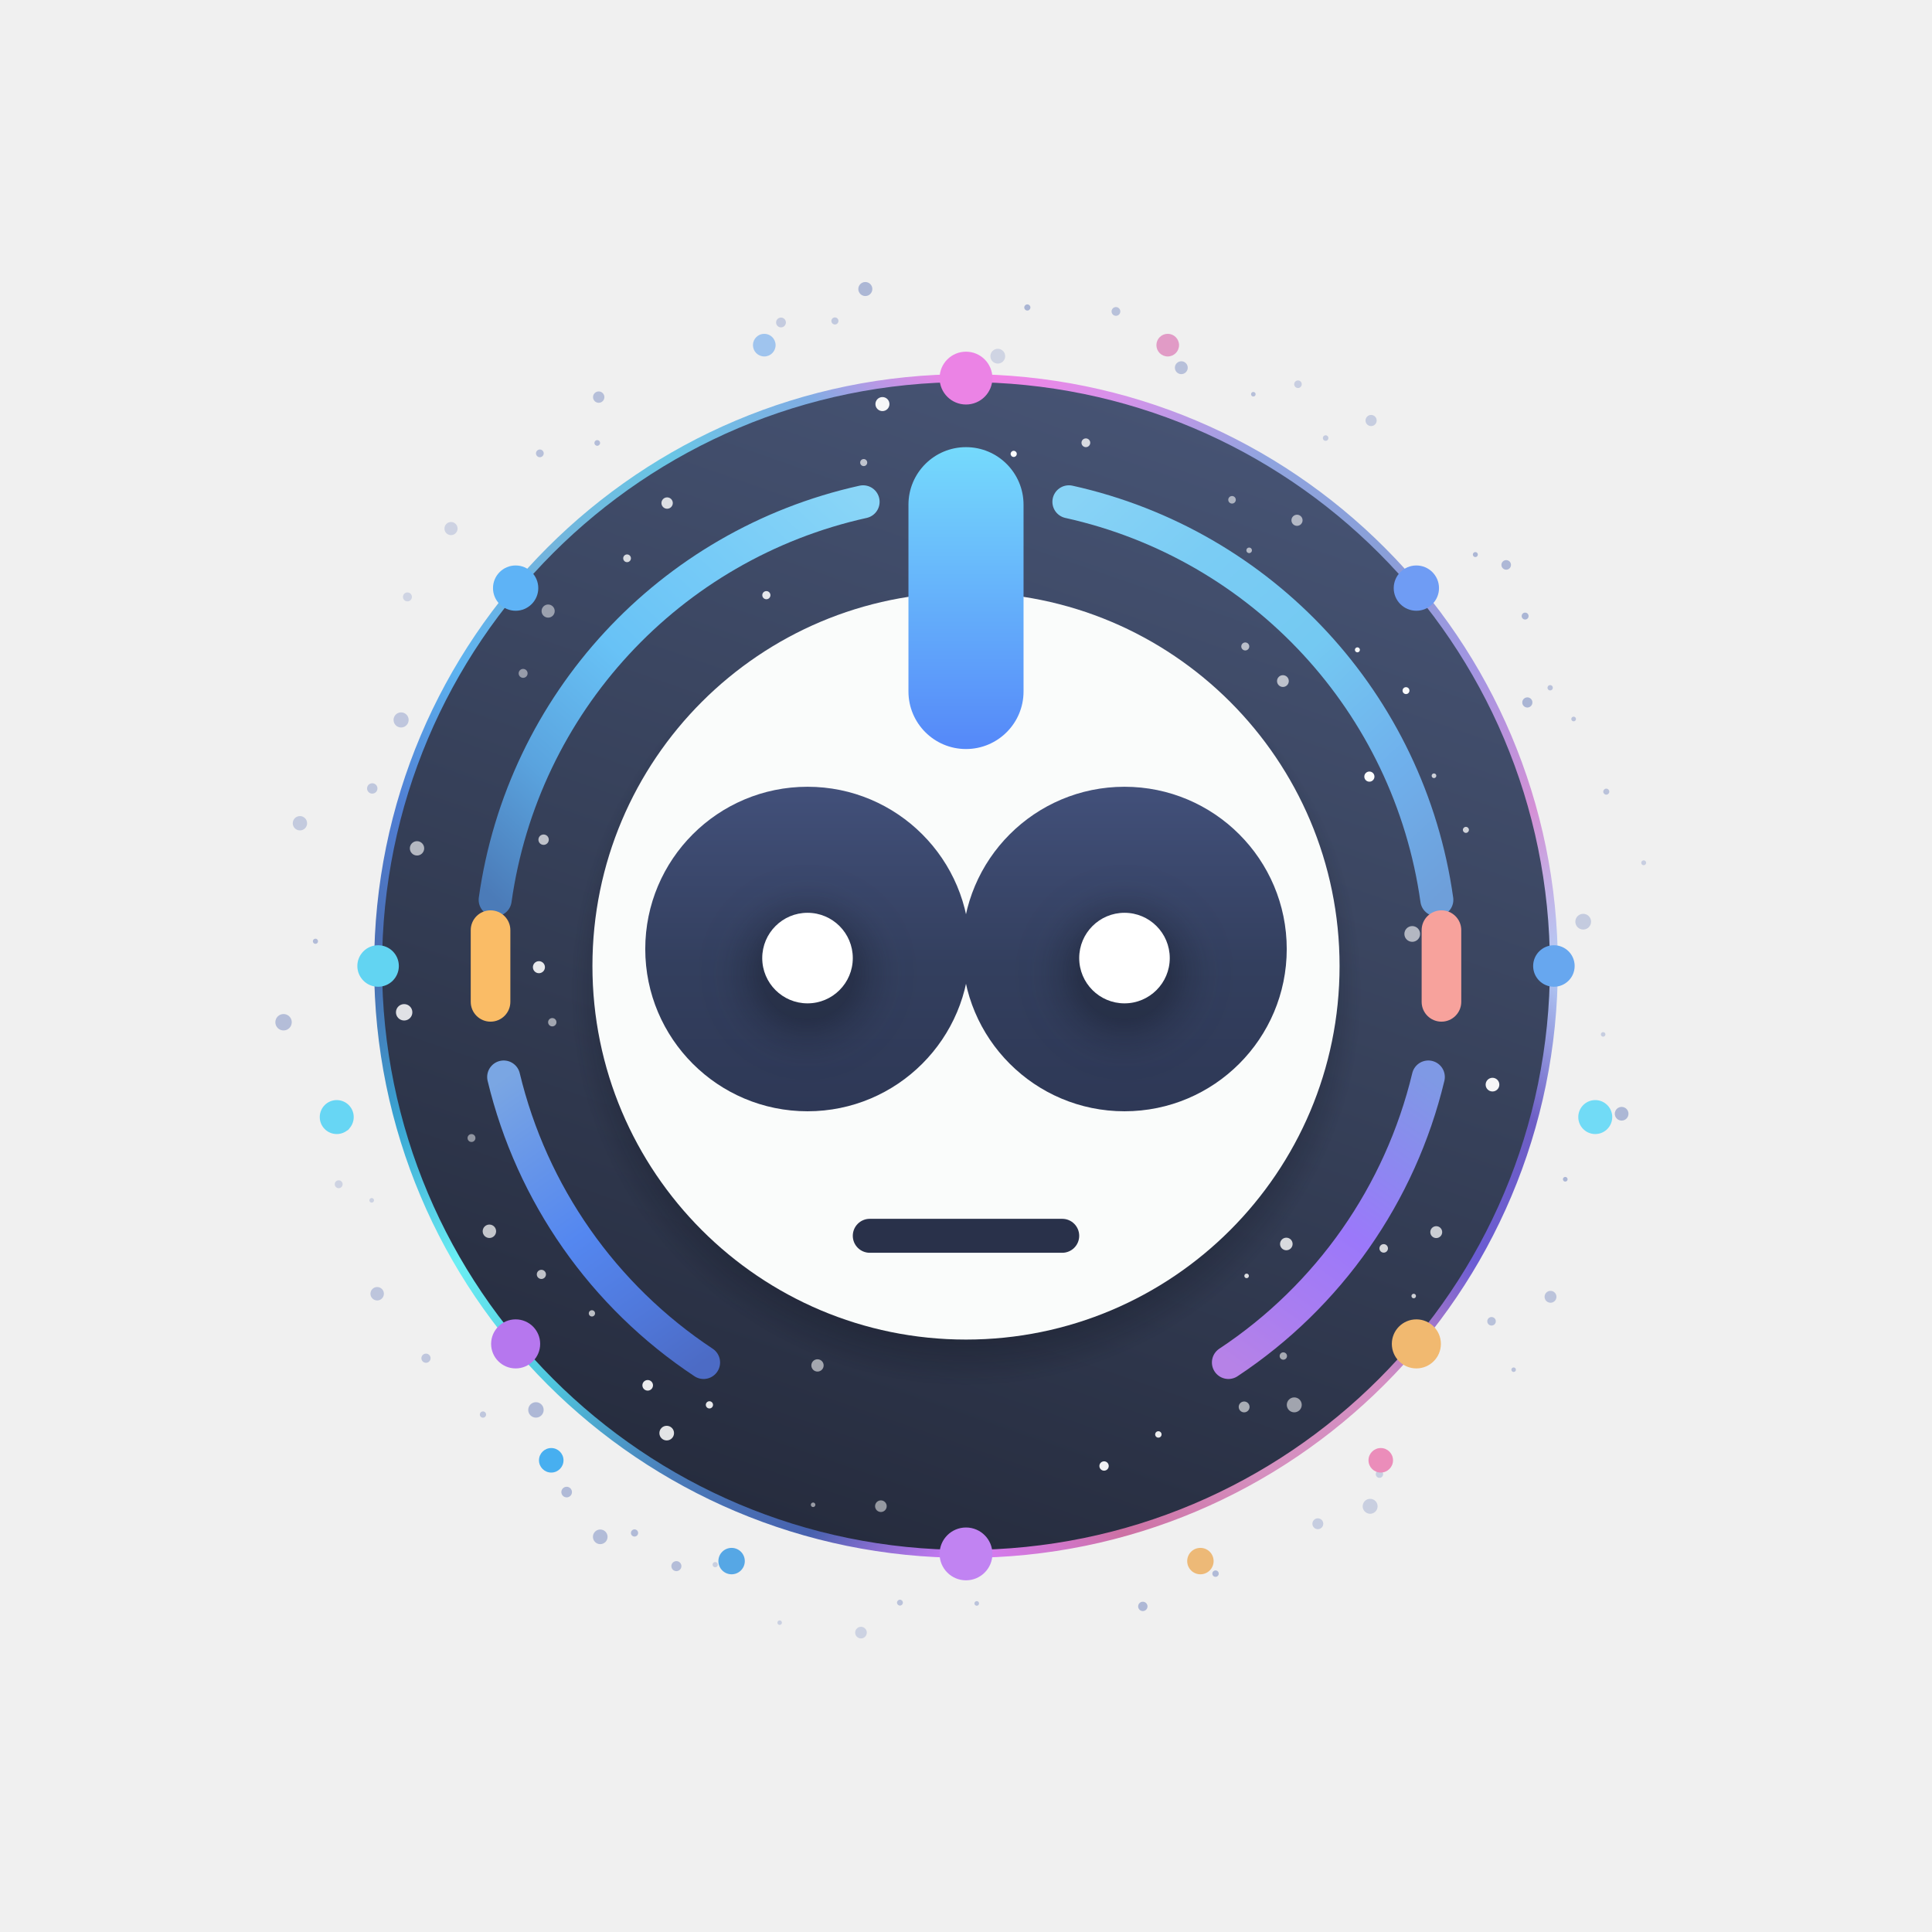
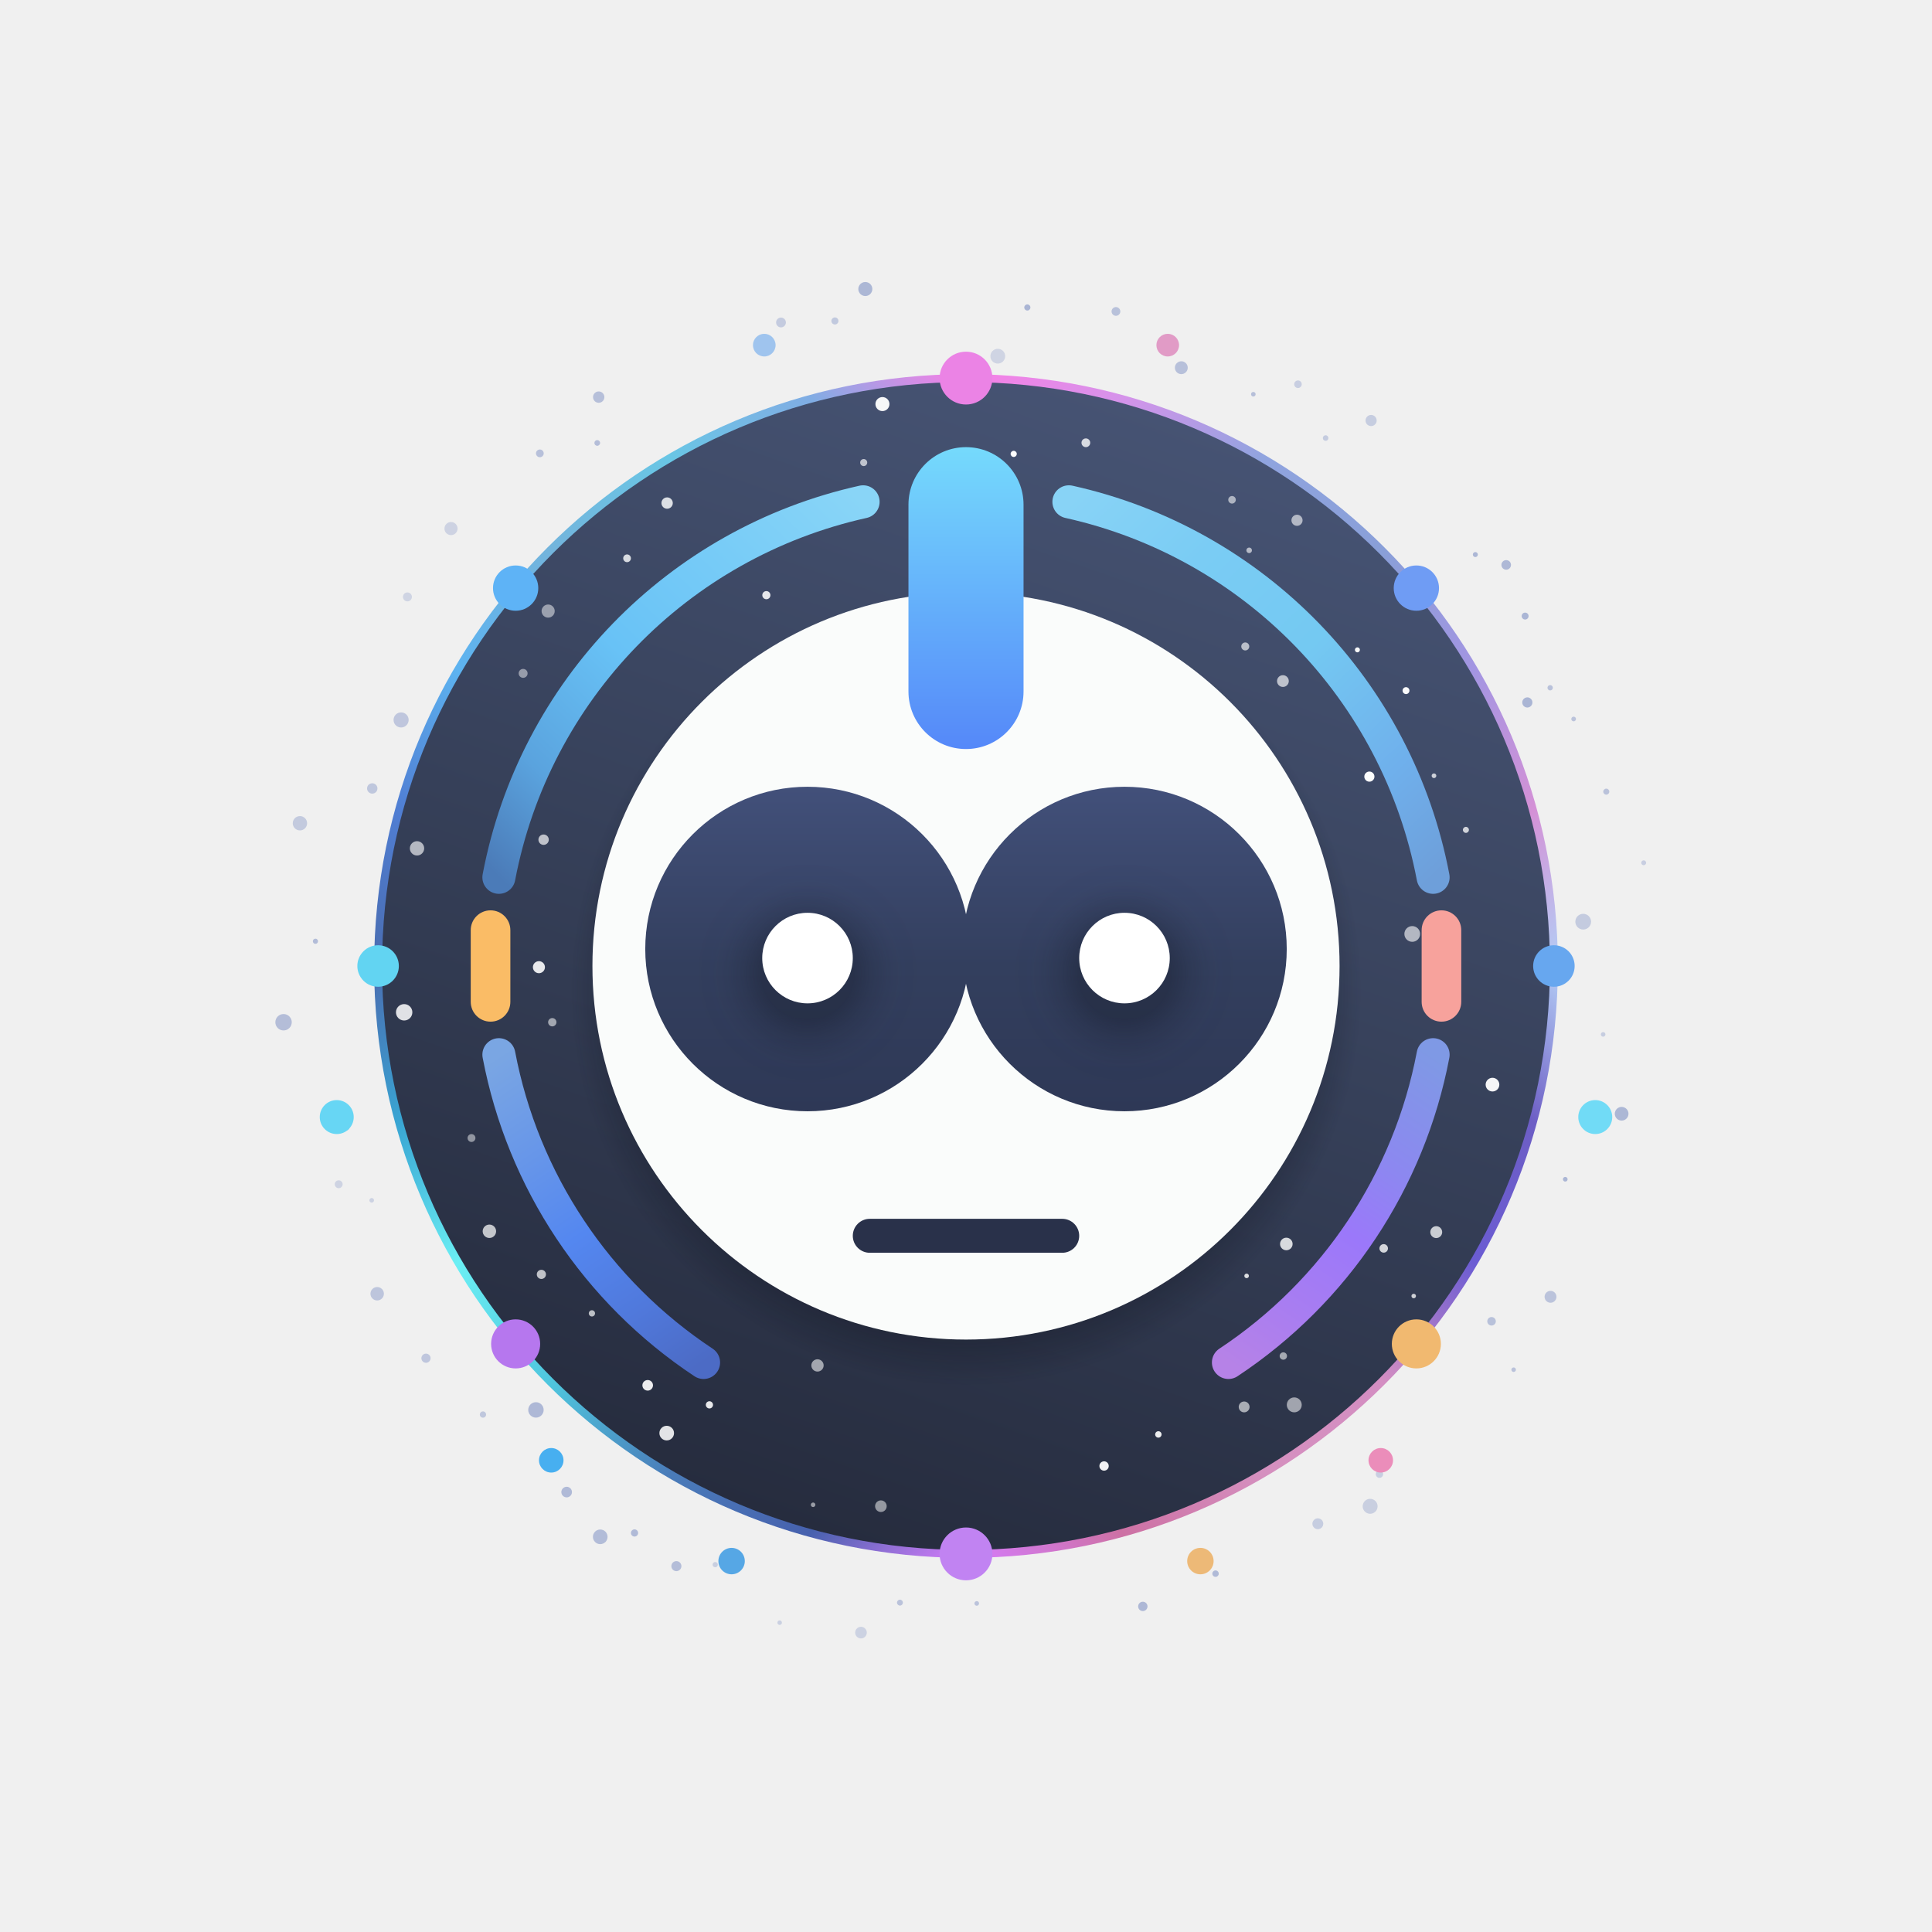
<svg xmlns="http://www.w3.org/2000/svg" viewBox="0 0 1024 1024" width="1024" height="1024" fill="none" role="img" aria-labelledby="musebot-title">
  <defs>
    <linearGradient id="g-disc" gradientUnits="userSpaceOnUse" x1="613.84" y1="219.2" x2="410.16" y2="804.8">
      <stop offset="0" stop-color="#465373" />
      <stop offset="0.5" stop-color="#364059" />
      <stop offset="1" stop-color="#262C3E" />
    </linearGradient>
    <radialGradient id="g-shadow">
      <stop offset="0.86" stop-color="#0B0E18" stop-opacity="0.32" />
      <stop offset="1" stop-color="#0B0E18" stop-opacity="0" />
    </radialGradient>
    <linearGradient id="g-eye" x1="0" y1="0" x2="0" y2="1">
      <stop offset="0" stop-color="#42507A" />
      <stop offset="0.55" stop-color="#333F5E" />
      <stop offset="1" stop-color="#2E3856" />
    </linearGradient>
    <radialGradient id="g-pupil-shadow">
      <stop offset="0.4" stop-color="#151A28" stop-opacity="0.37" />
      <stop offset="0.46" stop-color="#151A28" stop-opacity="0.3" />
      <stop offset="0.52" stop-color="#151A28" stop-opacity="0.23" />
      <stop offset="0.58" stop-color="#151A28" stop-opacity="0.16" />
      <stop offset="0.64" stop-color="#151A28" stop-opacity="0.12" />
      <stop offset="0.7" stop-color="#151A28" stop-opacity="0.07" />
      <stop offset="0.76" stop-color="#151A28" stop-opacity="0.04" />
      <stop offset="0.82" stop-color="#151A28" stop-opacity="0.02" />
      <stop offset="0.88" stop-color="#151A28" stop-opacity="0.01" />
      <stop offset="0.94" stop-color="#151A28" stop-opacity="0.01" />
      <stop offset="1" stop-color="#151A28" stop-opacity="0" />
    </radialGradient>
    <linearGradient id="g-antenna" gradientUnits="userSpaceOnUse" x1="0" y1="237" x2="0" y2="397">
      <stop offset="0" stop-color="#75DAFC" />
      <stop offset="1" stop-color="#5588F9" />
    </linearGradient>
-     <linearGradient id="g-arc-lr" gradientUnits="userSpaceOnUse" x1="757.04" y1="570.83" x2="651.09" y2="722.14">
+     <linearGradient id="g-arc-lr" gradientUnits="userSpaceOnUse" x1="759.58" y1="559" x2="651.09" y2="722.14">
      <stop offset="0" stop-color="#7F99E5" />
-       <stop offset="0.26" stop-color="#8C88F0" />
-       <stop offset="0.5" stop-color="#9B78FA" />
-       <stop offset="0.76" stop-color="#A87DF1" />
+       <stop offset="0.31" stop-color="#8C88F0" />
+       <stop offset="0.53" stop-color="#9B78FA" />
+       <stop offset="0.78" stop-color="#A87DF1" />
      <stop offset="1" stop-color="#B682E7" />
    </linearGradient>
-     <linearGradient id="g-arc-ll" gradientUnits="userSpaceOnUse" x1="372.91" y1="722.14" x2="266.96" y2="570.83">
+     <linearGradient id="g-arc-ll" gradientUnits="userSpaceOnUse" x1="372.91" y1="722.14" x2="264.42" y2="559">
      <stop offset="0" stop-color="#4C6BC5" />
-       <stop offset="0.24" stop-color="#5079DC" />
-       <stop offset="0.5" stop-color="#5487F0" />
-       <stop offset="0.76" stop-color="#6796E9" />
+       <stop offset="0.22" stop-color="#5079DC" />
+       <stop offset="0.47" stop-color="#5487F0" />
+       <stop offset="0.72" stop-color="#6796E9" />
      <stop offset="1" stop-color="#7AA6E3" />
    </linearGradient>
-     <linearGradient id="g-arc-ul" gradientUnits="userSpaceOnUse" x1="262.45" y1="476.93" x2="457.46" y2="265.97">
+     <linearGradient id="g-arc-ul" gradientUnits="userSpaceOnUse" x1="264.42" y1="465" x2="457.46" y2="265.97">
      <stop offset="0" stop-color="#4B7BB8" />
-       <stop offset="0.23" stop-color="#5AA3DE" />
-       <stop offset="0.49" stop-color="#68C2F6" />
-       <stop offset="0.76" stop-color="#78CCF7" />
+       <stop offset="0.2" stop-color="#5AA3DE" />
+       <stop offset="0.47" stop-color="#68C2F6" />
+       <stop offset="0.75" stop-color="#78CCF7" />
      <stop offset="1" stop-color="#89D5F7" />
    </linearGradient>
-     <linearGradient id="g-arc-ur" gradientUnits="userSpaceOnUse" x1="566.54" y1="265.97" x2="761.55" y2="476.93">
+     <linearGradient id="g-arc-ur" gradientUnits="userSpaceOnUse" x1="566.54" y1="265.97" x2="759.58" y2="465">
      <stop offset="0" stop-color="#88D3F6" />
-       <stop offset="0.24" stop-color="#7ACCF4" />
-       <stop offset="0.5" stop-color="#74C9F2" />
-       <stop offset="0.77" stop-color="#6FB0EC" />
+       <stop offset="0.25" stop-color="#7ACCF4" />
+       <stop offset="0.52" stop-color="#74C9F2" />
+       <stop offset="0.8" stop-color="#6FB0EC" />
      <stop offset="1" stop-color="#6E9FDA" />
    </linearGradient>
    <linearGradient id="g-ring-q1" gradientUnits="userSpaceOnUse" x1="823.6" y1="512" x2="512" y2="823.6">
      <stop offset="0" stop-color="#B4CDF5" />
      <stop offset="0.15" stop-color="#6D5EC5" />
      <stop offset="0.32" stop-color="#6B5CD3" />
      <stop offset="0.5" stop-color="#D48EC2" />
      <stop offset="0.68" stop-color="#D590BF" />
      <stop offset="0.85" stop-color="#CD71A4" />
      <stop offset="1" stop-color="#D57CFA" />
    </linearGradient>
    <linearGradient id="g-ring-q2" gradientUnits="userSpaceOnUse" x1="512" y1="823.6" x2="200.4" y2="512">
      <stop offset="0" stop-color="#D57CFA" />
      <stop offset="0.15" stop-color="#4761AE" />
      <stop offset="0.32" stop-color="#4A7CB9" />
      <stop offset="0.5" stop-color="#4FC6DE" />
      <stop offset="0.68" stop-color="#6BEFF4" />
      <stop offset="0.85" stop-color="#39A5D3" />
      <stop offset="1" stop-color="#4A6DB1" />
    </linearGradient>
    <linearGradient id="g-ring-q3" gradientUnits="userSpaceOnUse" x1="200.4" y1="512" x2="512" y2="200.4">
      <stop offset="0" stop-color="#4A6DB1" />
      <stop offset="0.15" stop-color="#507ED3" />
      <stop offset="0.32" stop-color="#5DB3F0" />
      <stop offset="0.5" stop-color="#73B4DC" />
      <stop offset="0.68" stop-color="#69C6E5" />
      <stop offset="0.85" stop-color="#80ADE4" />
      <stop offset="1" stop-color="#F780E6" />
    </linearGradient>
    <linearGradient id="g-ring-q4" gradientUnits="userSpaceOnUse" x1="512" y1="200.4" x2="823.6" y2="512">
      <stop offset="0" stop-color="#F780E6" />
      <stop offset="0.15" stop-color="#D593EA" />
      <stop offset="0.32" stop-color="#90A4DF" />
      <stop offset="0.5" stop-color="#899FD8" />
      <stop offset="0.68" stop-color="#A395E2" />
      <stop offset="0.85" stop-color="#D491D6" />
      <stop offset="1" stop-color="#B4CDF5" />
    </linearGradient>
    <g id="eye">
      <circle r="86" fill="url(#g-eye)" />
      <circle cy="13" r="60" fill="url(#g-pupil-shadow)" />
      <circle cy="4.8" r="24" fill="#fff" />
    </g>
  </defs>
  <g id="stars-outer" fill="#A9B4D4">
    <circle cx="528.85" cy="188.79" r="3.92" opacity="0.47" />
    <circle cx="790.55" cy="700.31" r="2.26" opacity="0.79" />
    <circle cx="212.59" cy="381.58" r="4" opacity="0.7" />
    <circle cx="702.61" cy="232.18" r="1.48" opacity="0.61" />
    <circle cx="284.06" cy="747.28" r="4.09" opacity="0.93" />
    <circle cx="316.55" cy="234.77" r="1.51" opacity="0.85" />
    <circle cx="839.13" cy="488.51" r="4.17" opacity="0.61" />
    <circle cx="183.64" cy="597.71" r="1.53" opacity="0.53" />
    <circle cx="809.52" cy="372.31" r="2.69" opacity="0.99" />
    <circle cx="476.99" cy="849.43" r="1.56" opacity="0.76" />
    <circle cx="197.3" cy="417.89" r="2.75" opacity="0.68" />
    <circle cx="849.7" cy="548.25" r="1.21" opacity="0.59" />
    <circle cx="300.34" cy="790.83" r="2.81" opacity="0.91" />
    <circle cx="664.29" cy="208.95" r="1.22" opacity="0.82" />
    <circle cx="698.48" cy="807.62" r="2.88" opacity="0.59" />
    <circle cx="197.01" cy="636.2" r="1.22" opacity="0.51" />
    <circle cx="808.35" cy="326.53" r="1.83" opacity="0.97" />
    <circle cx="517.69" cy="849.85" r="1.23" opacity="0.74" />
    <circle cx="442.52" cy="170.11" r="1.87" opacity="0.66" />
    <circle cx="829.62" cy="625.03" r="1.24" opacity="0.97" />
    <circle cx="336.31" cy="812.5" r="1.91" opacity="0.89" />
    <circle cx="626.12" cy="194.89" r="3.41" opacity="0.8" />
    <circle cx="731.14" cy="781.34" r="1.95" opacity="0.57" />
    <circle cx="239.05" cy="280.15" r="3.48" opacity="0.49" />
    <circle cx="781.96" cy="293.93" r="1.33" opacity="0.95" />
    <circle cx="199.91" cy="685.71" r="3.56" opacity="0.72" />
    <circle cx="402.9" cy="183.58" r="1.35" opacity="0.64" />
    <circle cx="859.5" cy="590.31" r="3.63" opacity="0.95" />
    <circle cx="167.19" cy="498.89" r="1.37" opacity="0.87" />
    <circle cx="591.47" cy="165.07" r="2.32" opacity="0.79" />
    <circle cx="379.07" cy="829.29" r="1.39" opacity="0.55" />
    <circle cx="215.95" cy="316.37" r="2.37" opacity="0.47" />
    <circle cx="821.62" cy="364.53" r="1.42" opacity="0.78" />
    <circle cx="225.78" cy="719.88" r="2.43" opacity="0.7" />
    <circle cx="605.72" cy="851.43" r="2.48" opacity="0.93" />
    <circle cx="150.29" cy="541.81" r="4.35" opacity="0.85" />
    <circle cx="851.36" cy="419.59" r="1.6" opacity="0.76" />
    <circle cx="413.24" cy="860.04" r="1.2" opacity="0.53" />
    <circle cx="544.51" cy="162.96" r="1.63" opacity="0.99" />
    <circle cx="802.26" cy="725.97" r="1.2" opacity="0.76" />
    <circle cx="255.98" cy="749.74" r="1.66" opacity="0.68" />
    <circle cx="726.71" cy="222.88" r="2.95" opacity="0.59" />
    <circle cx="644.26" cy="834.06" r="1.7" opacity="0.91" />
    <circle cx="317.33" cy="210.48" r="3.01" opacity="0.82" />
    <circle cx="834.06" cy="381.08" r="1.24" opacity="0.74" />
    <circle cx="456.34" cy="865.32" r="3.08" opacity="0.51" />
    <circle cx="821.81" cy="687.33" r="3.15" opacity="0.74" />
    <circle cx="687.95" cy="203.65" r="2" opacity="0.57" />
    <circle cx="286.13" cy="240.29" r="2.05" opacity="0.8" />
    <circle cx="871.19" cy="457.29" r="1.29" opacity="0.57" />
    <circle cx="179.51" cy="627.67" r="2.09" opacity="0.48" />
    <circle cx="458.64" cy="153.19" r="3.72" opacity="0.95" />
    <circle cx="158.97" cy="436.34" r="3.8" opacity="0.63" />
    <circle cx="318.14" cy="814.55" r="3.88" opacity="0.87" />
    <circle cx="726.2" cy="798.37" r="3.96" opacity="0.55" />
    <circle cx="798.32" cy="299.41" r="2.54" opacity="0.93" />
    <circle cx="413.94" cy="170.92" r="2.6" opacity="0.61" />
    <circle cx="358.5" cy="830.08" r="2.66" opacity="0.85" />
  </g>
  <circle id="disc" cx="512" cy="512" r="310" fill="url(#g-disc)" />
  <g id="stars-inner" fill="#fff">
    <circle cx="660.73" cy="676.25" r="1.21" opacity="0.83" />
    <circle cx="679.97" cy="360.98" r="3.12" opacity="0.66" />
    <circle cx="285.64" cy="512.63" r="3.19" opacity="0.89" />
    <circle cx="433.29" cy="723.7" r="3.26" opacity="0.57" />
    <circle cx="681.78" cy="659.33" r="3.33" opacity="0.81" />
    <circle cx="660.02" cy="342.63" r="2.12" opacity="0.64" />
    <circle cx="406.19" cy="315.45" r="2.16" opacity="0.87" />
    <circle cx="292.72" cy="541.8" r="2.21" opacity="0.55" />
    <circle cx="733.39" cy="661.67" r="2.26" opacity="0.79" />
    <circle cx="662.08" cy="291.69" r="1.48" opacity="0.61" />
    <circle cx="748.52" cy="495.01" r="4.17" opacity="0.61" />
    <circle cx="725.8" cy="411.62" r="2.69" opacity="0.99" />
    <circle cx="288.12" cy="445.05" r="2.75" opacity="0.68" />
    <circle cx="343.29" cy="734.25" r="2.81" opacity="0.91" />
    <circle cx="659.42" cy="745.7" r="2.88" opacity="0.59" />
    <circle cx="745.21" cy="366.04" r="1.83" opacity="0.97" />
    <circle cx="457.78" cy="245.17" r="1.87" opacity="0.66" />
    <circle cx="376.01" cy="744.6" r="1.91" opacity="0.89" />
    <circle cx="680.19" cy="718.72" r="1.95" opacity="0.57" />
    <circle cx="290.53" cy="323.88" r="3.48" opacity="0.49" />
    <circle cx="719.45" cy="344.43" r="1.33" opacity="0.95" />
    <circle cx="259.39" cy="652.6" r="3.56" opacity="0.72" />
    <circle cx="791.05" cy="574.88" r="3.63" opacity="0.95" />
    <circle cx="575.53" cy="234.68" r="2.32" opacity="0.79" />
    <circle cx="277.27" cy="356.9" r="2.37" opacity="0.47" />
    <circle cx="286.94" cy="675.45" r="2.43" opacity="0.7" />
    <circle cx="585.18" cy="777.01" r="2.48" opacity="0.93" />
    <circle cx="214.21" cy="536.54" r="4.35" opacity="0.85" />
    <circle cx="776.96" cy="439.85" r="1.6" opacity="0.76" />
    <circle cx="430.96" cy="797.57" r="1.2" opacity="0.53" />
    <circle cx="537.28" cy="240.57" r="1.63" opacity="0.99" />
    <circle cx="749.3" cy="686.92" r="1.2" opacity="0.76" />
    <circle cx="313.73" cy="696.11" r="1.66" opacity="0.68" />
    <circle cx="687.44" cy="275.76" r="2.95" opacity="0.59" />
    <circle cx="613.96" cy="760.28" r="1.7" opacity="0.91" />
    <circle cx="353.59" cy="266.63" r="3.01" opacity="0.82" />
    <circle cx="760.04" cy="411.17" r="1.24" opacity="0.74" />
    <circle cx="466.89" cy="798.31" r="3.08" opacity="0.51" />
    <circle cx="761.24" cy="653.05" r="3.15" opacity="0.74" />
    <circle cx="653" cy="264.9" r="2" opacity="0.57" />
    <circle cx="332.36" cy="295.91" r="2.05" opacity="0.8" />
    <circle cx="249.9" cy="603.18" r="2.09" opacity="0.48" />
    <circle cx="467.71" cy="214.17" r="3.72" opacity="0.95" />
    <circle cx="221.03" cy="449.64" r="3.8" opacity="0.63" />
    <circle cx="353.37" cy="759.58" r="3.88" opacity="0.87" />
    <circle cx="685.99" cy="744.61" r="3.96" opacity="0.55" />
  </g>
  <g id="orbit-ring" stroke-width="4.2">
    <path d="M823.6 512A311.6 311.6 0 0 1 512 823.6" stroke="url(#g-ring-q1)" />
    <path d="M512 823.6A311.6 311.6 0 0 1 200.4 512" stroke="url(#g-ring-q2)" />
    <path d="M200.4 512A311.6 311.6 0 0 1 512 200.4" stroke="url(#g-ring-q3)" />
    <path d="M512 200.4A311.6 311.6 0 0 1 823.6 512" stroke="url(#g-ring-q4)" />
  </g>
  <g id="orbs">
    <circle cx="845.52" cy="592.07" r="9" fill="#71DBF6" />
    <circle cx="178.48" cy="592.07" r="9" fill="#67D6F4" />
    <circle cx="731.83" cy="773.99" r="6.5" fill="#EB8DBA" />
    <circle cx="292.17" cy="773.99" r="6.5" fill="#47AFF0" />
    <circle cx="636.24" cy="827.41" r="7" fill="#EDB977" />
    <circle cx="387.76" cy="827.41" r="7" fill="#56A7E5" />
    <circle cx="618.92" cy="182.93" r="6" fill="#E19BC6" />
    <circle cx="405.08" cy="182.93" r="6" fill="#9FC4EE" />
    <circle cx="823.6" cy="512" r="11" fill="#67A7EF" />
    <circle cx="200.4" cy="512" r="11" fill="#62D4F2" />
    <circle cx="750.7" cy="712.29" r="13" fill="#F1B970" />
    <circle cx="273.3" cy="712.29" r="13" fill="#B677EE" />
    <circle cx="512" cy="823.6" r="14" fill="#C183F2" />
    <circle cx="512" cy="200.4" r="14" fill="#EB83E5" />
    <circle cx="273.3" cy="311.71" r="12" fill="#5EB3F6" />
    <circle cx="750.7" cy="311.71" r="12" fill="#6F9CF4" />
  </g>
  <g id="orbit-arcs" stroke-width="17.5" stroke-linecap="round">
-     <path id="arc-lr" d="M757.04 570.83A252 252 0 0 1 651.09 722.14" stroke="url(#g-arc-lr)" />
-     <path id="arc-ll" d="M372.91 722.14A252 252 0 0 1 266.96 570.83" stroke="url(#g-arc-ll)" />
-     <path id="arc-ul" d="M262.45 476.93A252 252 0 0 1 457.46 265.97" stroke="url(#g-arc-ul)" />
-     <path id="arc-ur" d="M566.54 265.97A252 252 0 0 1 761.55 476.93" stroke="url(#g-arc-ur)" />
+     <path id="arc-lr" d="M759.58 559A252 252 0 0 1 651.09 722.14" stroke="url(#g-arc-lr)" />
+     <path id="arc-ll" d="M372.91 722.14A252 252 0 0 1 264.42 559" stroke="url(#g-arc-ll)" />
+     <path id="arc-ul" d="M264.42 465A252 252 0 0 1 457.46 265.97" stroke="url(#g-arc-ul)" />
+     <path id="arc-ur" d="M566.54 265.97A252 252 0 0 1 759.58 465" stroke="url(#g-arc-ur)" />
  </g>
  <g id="ticks">
    <rect x="249.5" y="482.5" width="21" height="59" rx="10.5" fill="#FABC66" />
    <rect x="753.5" y="482.5" width="21" height="59" rx="10.5" fill="#F7A29C" />
  </g>
  <g id="face">
    <circle cx="512" cy="525" r="211" fill="url(#g-shadow)" />
    <circle cx="512" cy="512" r="198" fill="#FAFCFB" />
    <use href="#eye" x="428" y="503" />
    <use href="#eye" x="596" y="503" />
    <rect x="452" y="646" width="120" height="18" rx="9" fill="#29314A" />
  </g>
  <rect id="antenna" x="481.5" y="237" width="61" height="160" rx="30.5" fill="url(#g-antenna)" />
</svg>
